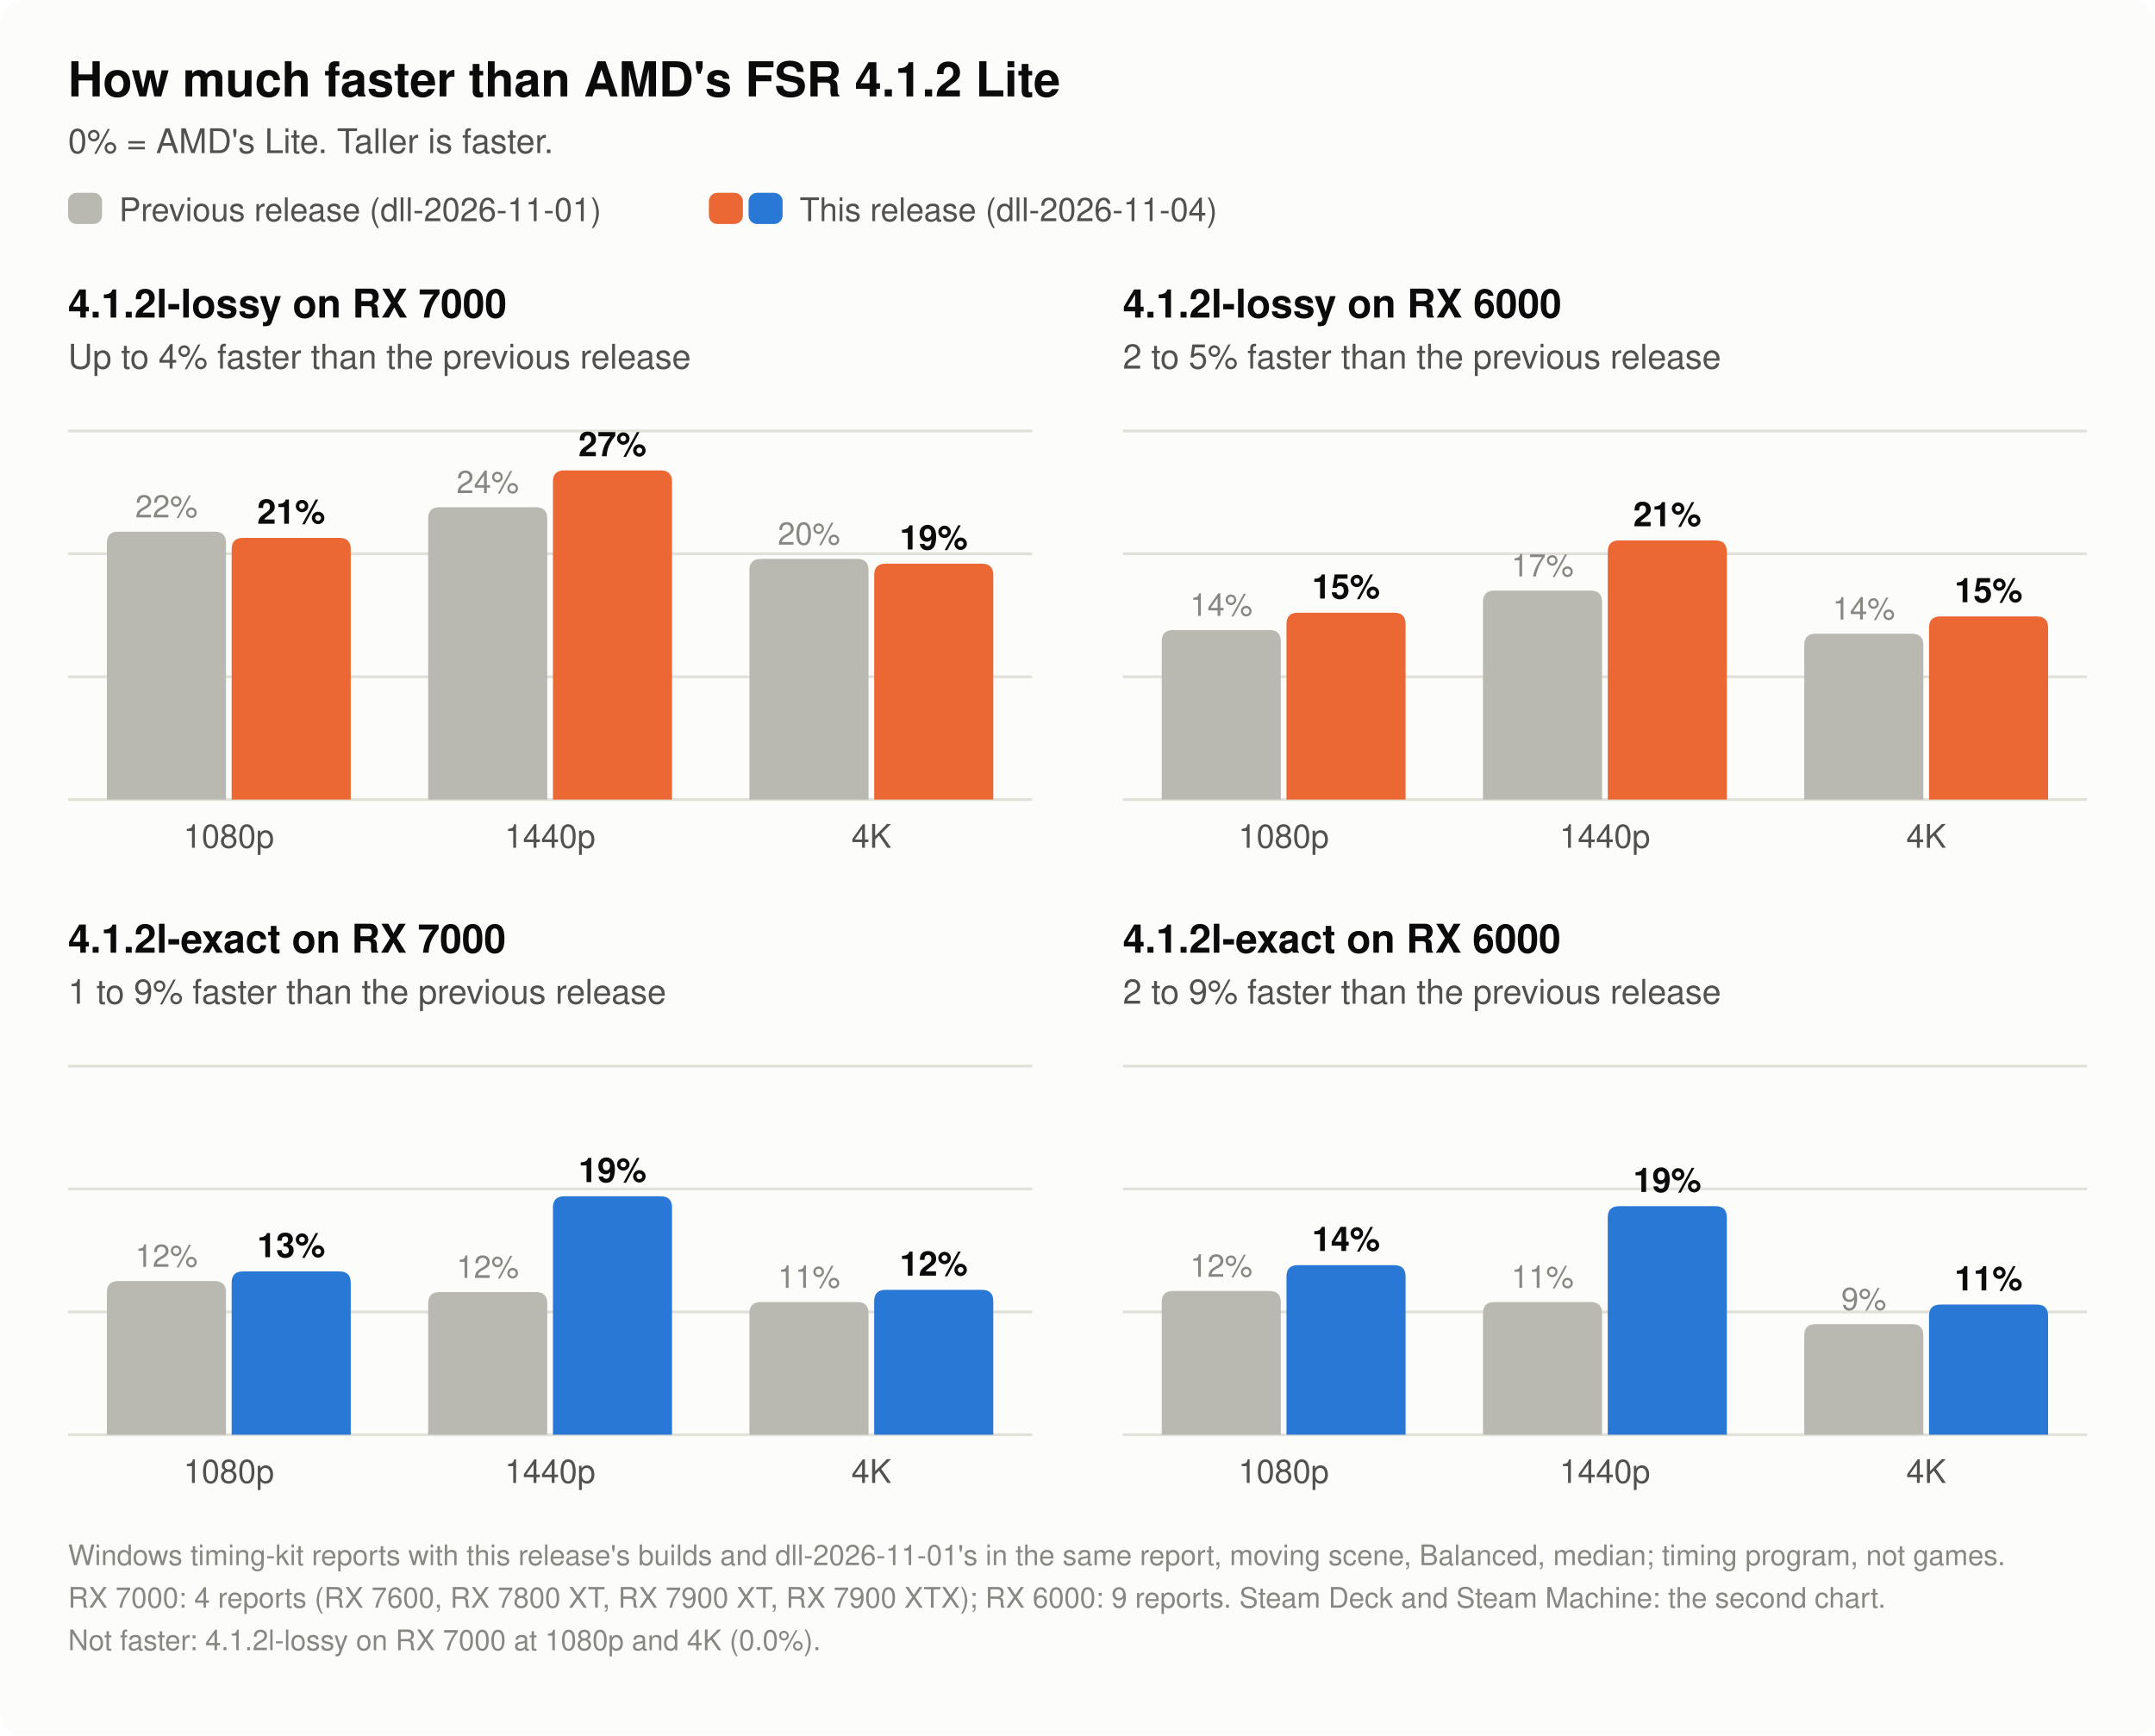
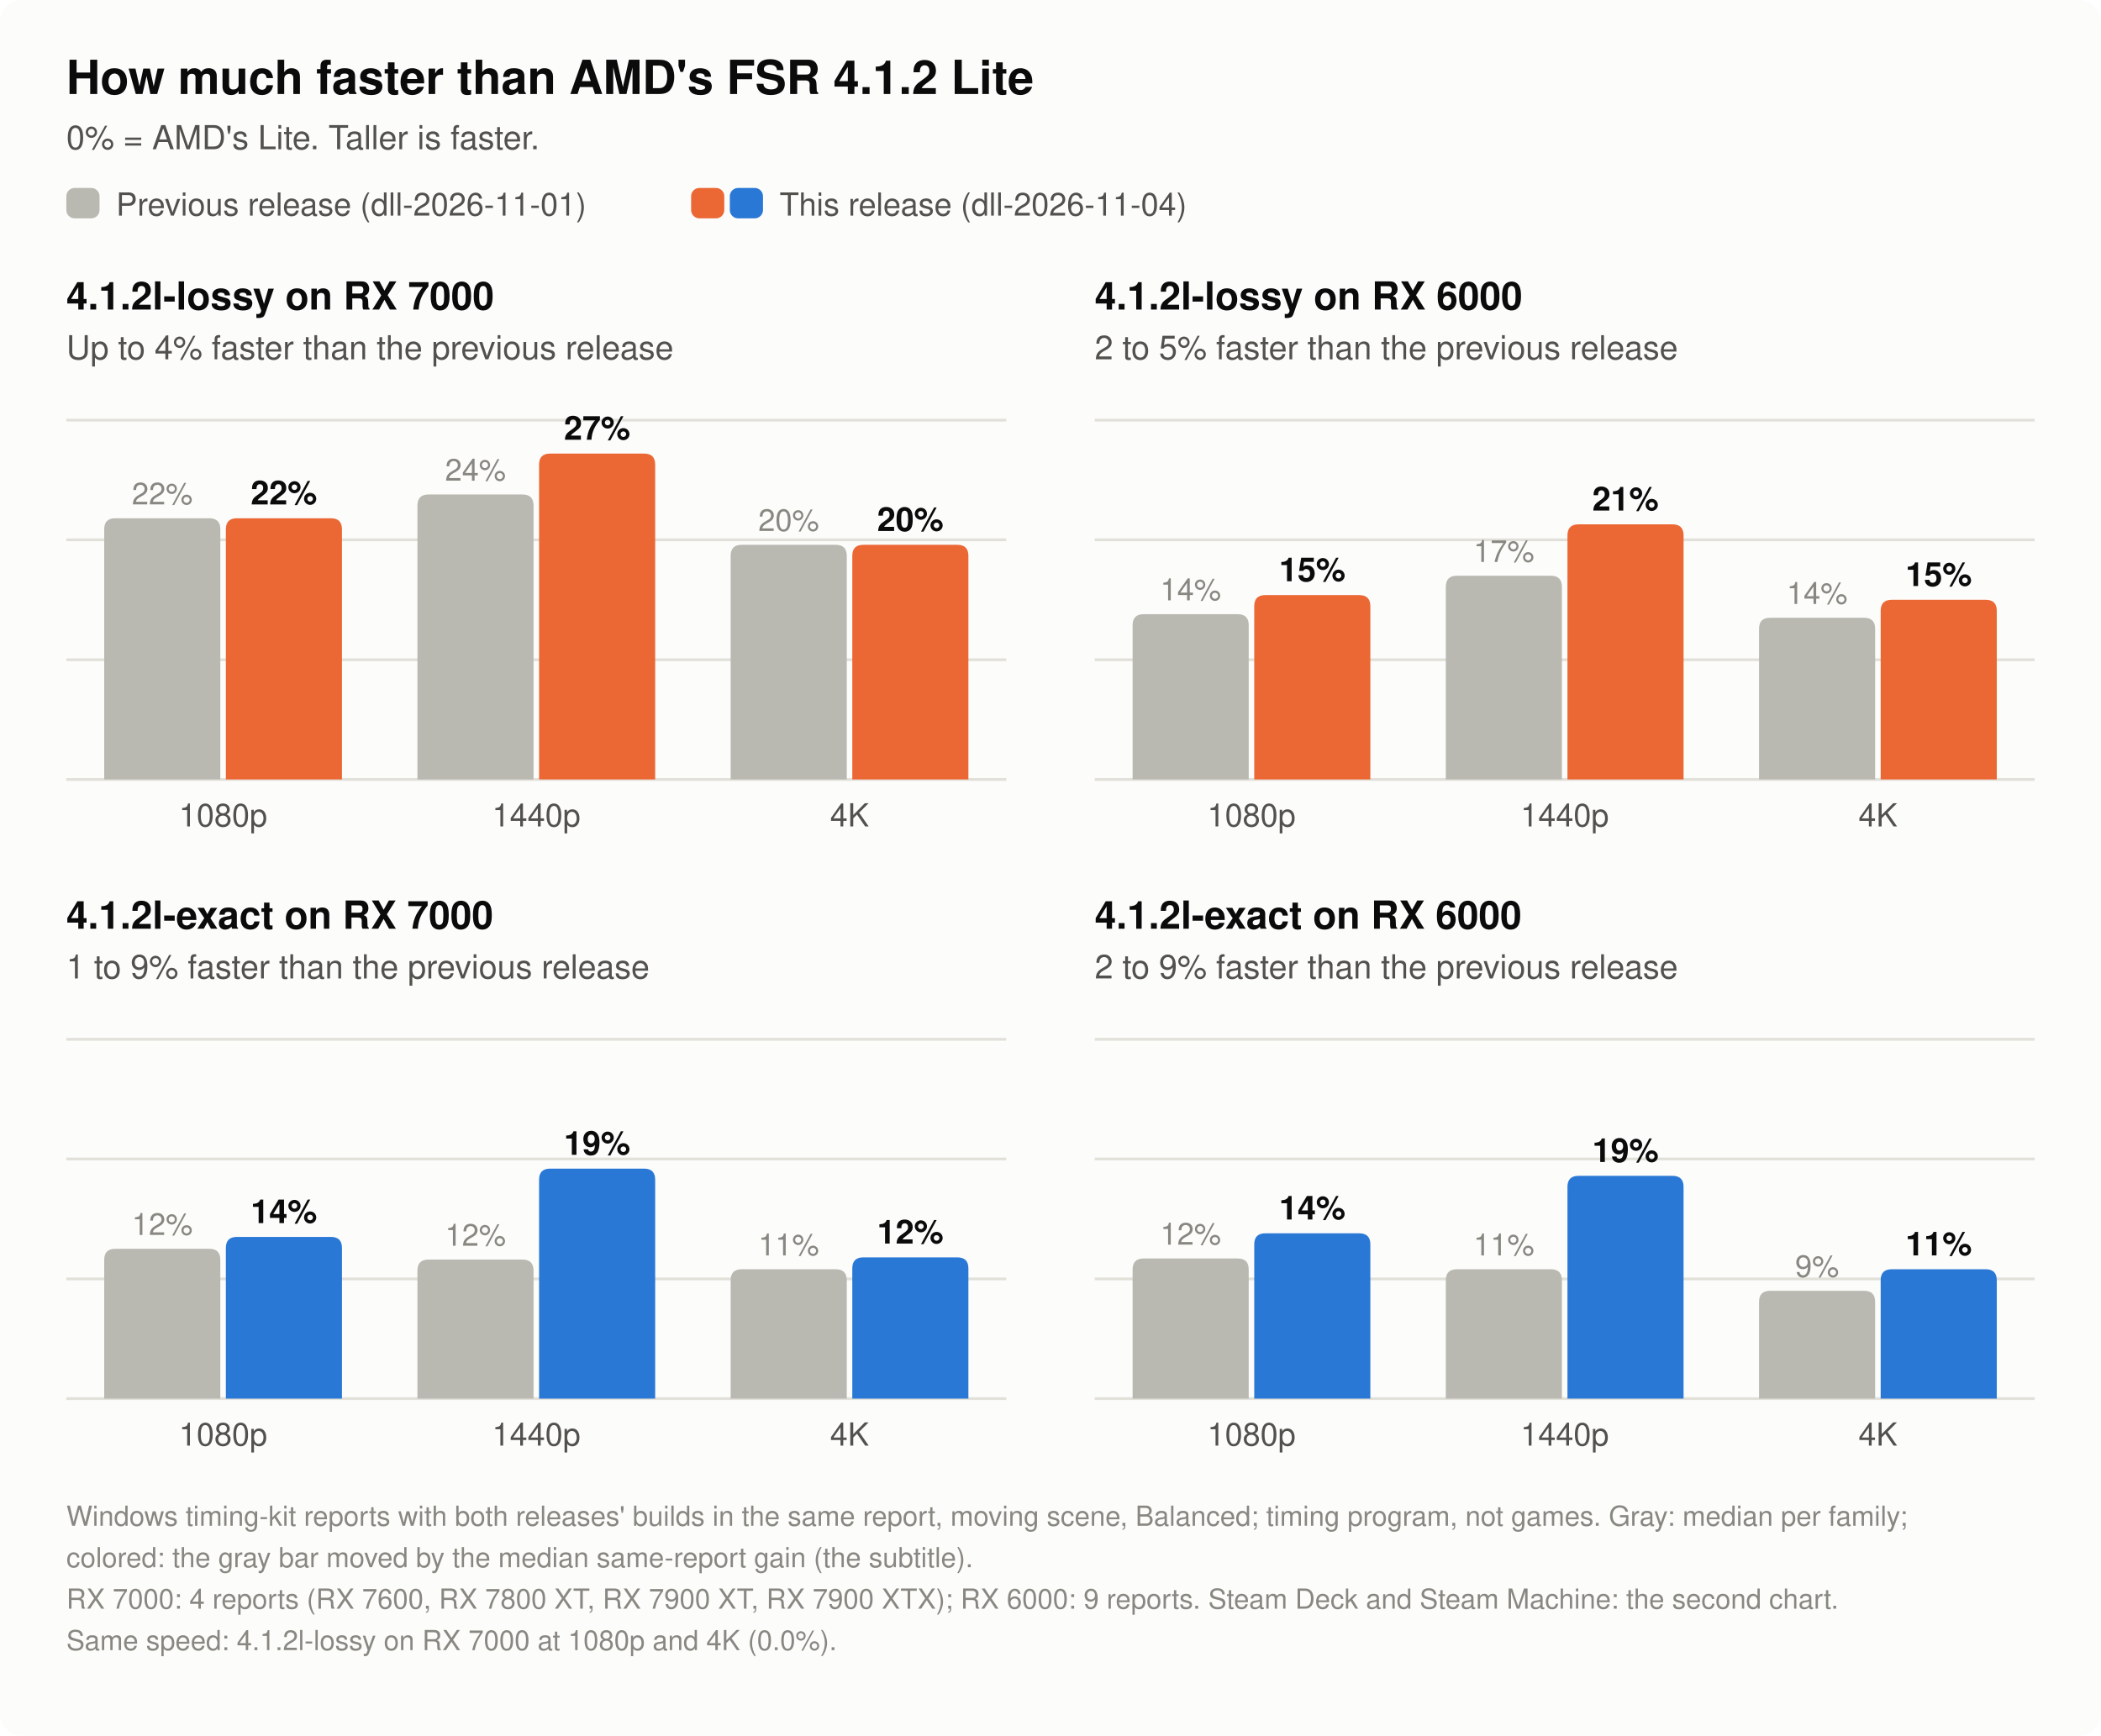
- <svg xmlns="http://www.w3.org/2000/svg" width="760" height="612" viewBox="0 0 760 612" role="img" aria-label="4.1.2l-lossy on RX 7000: faster than AMD's Lite at 1080p / 1440p / 4K, previous release 21.8 / 23.8 / 19.6%, this release 21.3 / 26.8 / 19.2%. 4.1.2l-lossy on RX 6000: faster than AMD's Lite at 1080p / 1440p / 4K, previous release 13.8 / 17.0 / 13.5%, this release 15.2 / 21.1 / 14.9%. 4.1.2l-exact on RX 7000: faster than AMD's Lite at 1080p / 1440p / 4K, previous release 12.5 / 11.6 / 10.8%, this release 13.3 / 19.4 / 11.8%. 4.1.2l-exact on RX 6000: faster than AMD's Lite at 1080p / 1440p / 4K, previous release 11.7 / 10.8 / 9.0%, this release 13.8 / 18.6 / 10.6%.">
-   <rect width="760" height="612" rx="8" fill="#fcfcfb" />
+ <svg xmlns="http://www.w3.org/2000/svg" width="760" height="628" viewBox="0 0 760 628" role="img" aria-label="4.1.2l-lossy on RX 7000: faster than AMD's Lite at 1080p / 1440p / 4K, previous release 21.8 / 23.8 / 19.6%, this release 21.8 / 27.2 / 19.6%. 4.1.2l-lossy on RX 6000: faster than AMD's Lite at 1080p / 1440p / 4K, previous release 13.8 / 17.0 / 13.5%, this release 15.4 / 21.3 / 15.0%. 4.1.2l-exact on RX 7000: faster than AMD's Lite at 1080p / 1440p / 4K, previous release 12.5 / 11.6 / 10.8%, this release 13.5 / 19.2 / 11.8%. 4.1.2l-exact on RX 6000: faster than AMD's Lite at 1080p / 1440p / 4K, previous release 11.7 / 10.8 / 9.0%, this release 13.8 / 18.6 / 10.8%.">
+   <rect width="760" height="628" rx="8" fill="#fcfcfb" />
  <text x="24.0" y="34.0" font-family="-apple-system, 'Segoe UI', Helvetica, Arial, sans-serif" font-size="17" font-weight="600" text-anchor="start" fill="#0b0b0b">How much faster than AMD's FSR 4.1.2 Lite</text>
  <text x="24.0" y="54.0" font-family="-apple-system, 'Segoe UI', Helvetica, Arial, sans-serif" font-size="12" text-anchor="start" fill="#52514e">0% = AMD's Lite. Taller is faster.</text>
  <rect x="24" y="68" width="12" height="11" rx="3" fill="#b9b8b1" />
  <text x="42.0" y="78.0" font-family="-apple-system, 'Segoe UI', Helvetica, Arial, sans-serif" font-size="11.5" text-anchor="start" fill="#52514e">Previous release (dll-2026-11-01)</text>
  <rect x="250" y="68" width="12" height="11" rx="3" fill="#eb6834" />
  <rect x="264" y="68" width="12" height="11" rx="3" fill="#2a78d6" />
  <text x="282.0" y="78.0" font-family="-apple-system, 'Segoe UI', Helvetica, Arial, sans-serif" font-size="11.5" text-anchor="start" fill="#52514e">This release (dll-2026-11-04)</text>
  <text x="24.0" y="112.0" font-family="-apple-system, 'Segoe UI', Helvetica, Arial, sans-serif" font-size="14" font-weight="600" text-anchor="start" fill="#0b0b0b">4.1.2l-lossy on RX 7000</text>
  <text x="24.0" y="130.0" font-family="-apple-system, 'Segoe UI', Helvetica, Arial, sans-serif" font-size="12" text-anchor="start" fill="#52514e">Up to 4% faster than the previous release</text>
  <line x1="24" y1="282.0" x2="364" y2="282.0" stroke="#e1e0d9" stroke-width="1" />
  <line x1="24" y1="238.7" x2="364" y2="238.7" stroke="#e1e0d9" stroke-width="1" />
  <line x1="24" y1="195.3" x2="364" y2="195.3" stroke="#e1e0d9" stroke-width="1" />
  <line x1="24" y1="152.0" x2="364" y2="152.0" stroke="#e1e0d9" stroke-width="1" />
  <path d="M37.7,282 V191.5 Q37.7,187.5 41.7,187.5 H75.7 Q79.7,187.5 79.7,191.5 V282 Z" fill="#b9b8b1" />
  <text x="58.7" y="182.5" font-family="-apple-system, 'Segoe UI', Helvetica, Arial, sans-serif" font-size="11" text-anchor="middle" fill="#898781">22%</text>
-   <path d="M81.7,282 V193.7 Q81.7,189.7 85.7,189.7 H119.7 Q123.7,189.7 123.7,193.7 V282 Z" fill="#eb6834" />
-   <text x="102.7" y="184.7" font-family="-apple-system, 'Segoe UI', Helvetica, Arial, sans-serif" font-size="12" font-weight="600" text-anchor="middle" fill="#0b0b0b">21%</text>
+   <path d="M81.7,282 V191.5 Q81.7,187.5 85.7,187.5 H119.7 Q123.7,187.5 123.7,191.5 V282 Z" fill="#eb6834" />
+   <text x="102.7" y="182.5" font-family="-apple-system, 'Segoe UI', Helvetica, Arial, sans-serif" font-size="12" font-weight="600" text-anchor="middle" fill="#0b0b0b">22%</text>
  <text x="80.7" y="299.0" font-family="-apple-system, 'Segoe UI', Helvetica, Arial, sans-serif" font-size="11.5" text-anchor="middle" fill="#52514e">1080p</text>
  <path d="M151.0,282 V182.9 Q151.0,178.9 155.0,178.9 H189.0 Q193.0,178.9 193.0,182.9 V282 Z" fill="#b9b8b1" />
  <text x="172.0" y="173.9" font-family="-apple-system, 'Segoe UI', Helvetica, Arial, sans-serif" font-size="11" text-anchor="middle" fill="#898781">24%</text>
-   <path d="M195.0,282 V169.9 Q195.0,165.9 199.0,165.9 H233.0 Q237.0,165.9 237.0,169.9 V282 Z" fill="#eb6834" />
-   <text x="216.0" y="160.9" font-family="-apple-system, 'Segoe UI', Helvetica, Arial, sans-serif" font-size="12" font-weight="600" text-anchor="middle" fill="#0b0b0b">27%</text>
+   <path d="M195.0,282 V168.1 Q195.0,164.1 199.0,164.1 H233.0 Q237.0,164.1 237.0,168.1 V282 Z" fill="#eb6834" />
+   <text x="216.0" y="159.1" font-family="-apple-system, 'Segoe UI', Helvetica, Arial, sans-serif" font-size="12" font-weight="600" text-anchor="middle" fill="#0b0b0b">27%</text>
  <text x="194.0" y="299.0" font-family="-apple-system, 'Segoe UI', Helvetica, Arial, sans-serif" font-size="11.5" text-anchor="middle" fill="#52514e">1440p</text>
  <path d="M264.3,282 V201.1 Q264.3,197.1 268.3,197.1 H302.3 Q306.3,197.1 306.3,201.1 V282 Z" fill="#b9b8b1" />
  <text x="285.3" y="192.1" font-family="-apple-system, 'Segoe UI', Helvetica, Arial, sans-serif" font-size="11" text-anchor="middle" fill="#898781">20%</text>
-   <path d="M308.3,282 V202.8 Q308.3,198.8 312.3,198.8 H346.3 Q350.3,198.8 350.3,202.8 V282 Z" fill="#eb6834" />
-   <text x="329.3" y="193.8" font-family="-apple-system, 'Segoe UI', Helvetica, Arial, sans-serif" font-size="12" font-weight="600" text-anchor="middle" fill="#0b0b0b">19%</text>
+   <path d="M308.3,282 V201.1 Q308.3,197.1 312.3,197.1 H346.3 Q350.3,197.1 350.3,201.1 V282 Z" fill="#eb6834" />
+   <text x="329.3" y="192.1" font-family="-apple-system, 'Segoe UI', Helvetica, Arial, sans-serif" font-size="12" font-weight="600" text-anchor="middle" fill="#0b0b0b">20%</text>
  <text x="307.3" y="299.0" font-family="-apple-system, 'Segoe UI', Helvetica, Arial, sans-serif" font-size="11.5" text-anchor="middle" fill="#52514e">4K</text>
  <text x="396.0" y="112.0" font-family="-apple-system, 'Segoe UI', Helvetica, Arial, sans-serif" font-size="14" font-weight="600" text-anchor="start" fill="#0b0b0b">4.1.2l-lossy on RX 6000</text>
  <text x="396.0" y="130.0" font-family="-apple-system, 'Segoe UI', Helvetica, Arial, sans-serif" font-size="12" text-anchor="start" fill="#52514e">2 to 5% faster than the previous release</text>
  <line x1="396" y1="282.0" x2="736" y2="282.0" stroke="#e1e0d9" stroke-width="1" />
  <line x1="396" y1="238.7" x2="736" y2="238.7" stroke="#e1e0d9" stroke-width="1" />
  <line x1="396" y1="195.3" x2="736" y2="195.3" stroke="#e1e0d9" stroke-width="1" />
  <line x1="396" y1="152.0" x2="736" y2="152.0" stroke="#e1e0d9" stroke-width="1" />
  <path d="M409.7,282 V226.2 Q409.7,222.2 413.7,222.2 H447.7 Q451.7,222.2 451.7,226.2 V282 Z" fill="#b9b8b1" />
  <text x="430.7" y="217.2" font-family="-apple-system, 'Segoe UI', Helvetica, Arial, sans-serif" font-size="11" text-anchor="middle" fill="#898781">14%</text>
-   <path d="M453.7,282 V220.1 Q453.7,216.1 457.7,216.1 H491.7 Q495.7,216.1 495.7,220.1 V282 Z" fill="#eb6834" />
-   <text x="474.7" y="211.1" font-family="-apple-system, 'Segoe UI', Helvetica, Arial, sans-serif" font-size="12" font-weight="600" text-anchor="middle" fill="#0b0b0b">15%</text>
+   <path d="M453.7,282 V219.3 Q453.7,215.3 457.7,215.3 H491.7 Q495.7,215.3 495.7,219.3 V282 Z" fill="#eb6834" />
+   <text x="474.7" y="210.3" font-family="-apple-system, 'Segoe UI', Helvetica, Arial, sans-serif" font-size="12" font-weight="600" text-anchor="middle" fill="#0b0b0b">15%</text>
  <text x="452.7" y="299.0" font-family="-apple-system, 'Segoe UI', Helvetica, Arial, sans-serif" font-size="11.5" text-anchor="middle" fill="#52514e">1080p</text>
  <path d="M523.0,282 V212.3 Q523.0,208.3 527.0,208.3 H561.0 Q565.0,208.3 565.0,212.3 V282 Z" fill="#b9b8b1" />
  <text x="544.0" y="203.3" font-family="-apple-system, 'Segoe UI', Helvetica, Arial, sans-serif" font-size="11" text-anchor="middle" fill="#898781">17%</text>
-   <path d="M567.0,282 V194.6 Q567.0,190.6 571.0,190.6 H605.0 Q609.0,190.6 609.0,194.6 V282 Z" fill="#eb6834" />
-   <text x="588.0" y="185.6" font-family="-apple-system, 'Segoe UI', Helvetica, Arial, sans-serif" font-size="12" font-weight="600" text-anchor="middle" fill="#0b0b0b">21%</text>
+   <path d="M567.0,282 V193.7 Q567.0,189.7 571.0,189.7 H605.0 Q609.0,189.7 609.0,193.7 V282 Z" fill="#eb6834" />
+   <text x="588.0" y="184.7" font-family="-apple-system, 'Segoe UI', Helvetica, Arial, sans-serif" font-size="12" font-weight="600" text-anchor="middle" fill="#0b0b0b">21%</text>
  <text x="566.0" y="299.0" font-family="-apple-system, 'Segoe UI', Helvetica, Arial, sans-serif" font-size="11.5" text-anchor="middle" fill="#52514e">1440p</text>
  <path d="M636.3,282 V227.5 Q636.3,223.5 640.3,223.5 H674.3 Q678.3,223.5 678.3,227.5 V282 Z" fill="#b9b8b1" />
  <text x="657.3" y="218.5" font-family="-apple-system, 'Segoe UI', Helvetica, Arial, sans-serif" font-size="11" text-anchor="middle" fill="#898781">14%</text>
-   <path d="M680.3,282 V221.4 Q680.3,217.4 684.3,217.4 H718.3 Q722.3,217.4 722.3,221.4 V282 Z" fill="#eb6834" />
-   <text x="701.3" y="212.4" font-family="-apple-system, 'Segoe UI', Helvetica, Arial, sans-serif" font-size="12" font-weight="600" text-anchor="middle" fill="#0b0b0b">15%</text>
+   <path d="M680.3,282 V221.0 Q680.3,217.0 684.3,217.0 H718.3 Q722.3,217.0 722.3,221.0 V282 Z" fill="#eb6834" />
+   <text x="701.3" y="212.0" font-family="-apple-system, 'Segoe UI', Helvetica, Arial, sans-serif" font-size="12" font-weight="600" text-anchor="middle" fill="#0b0b0b">15%</text>
  <text x="679.3" y="299.0" font-family="-apple-system, 'Segoe UI', Helvetica, Arial, sans-serif" font-size="11.5" text-anchor="middle" fill="#52514e">4K</text>
  <text x="24.0" y="336.0" font-family="-apple-system, 'Segoe UI', Helvetica, Arial, sans-serif" font-size="14" font-weight="600" text-anchor="start" fill="#0b0b0b">4.1.2l-exact on RX 7000</text>
  <text x="24.0" y="354.0" font-family="-apple-system, 'Segoe UI', Helvetica, Arial, sans-serif" font-size="12" text-anchor="start" fill="#52514e">1 to 9% faster than the previous release</text>
  <line x1="24" y1="506.0" x2="364" y2="506.0" stroke="#e1e0d9" stroke-width="1" />
  <line x1="24" y1="462.7" x2="364" y2="462.7" stroke="#e1e0d9" stroke-width="1" />
  <line x1="24" y1="419.3" x2="364" y2="419.3" stroke="#e1e0d9" stroke-width="1" />
  <line x1="24" y1="376.0" x2="364" y2="376.0" stroke="#e1e0d9" stroke-width="1" />
  <path d="M37.7,506 V455.8 Q37.7,451.8 41.7,451.8 H75.7 Q79.7,451.8 79.7,455.8 V506 Z" fill="#b9b8b1" />
  <text x="58.7" y="446.8" font-family="-apple-system, 'Segoe UI', Helvetica, Arial, sans-serif" font-size="11" text-anchor="middle" fill="#898781">12%</text>
-   <path d="M81.7,506 V452.4 Q81.7,448.4 85.7,448.4 H119.7 Q123.7,448.4 123.7,452.4 V506 Z" fill="#2a78d6" />
-   <text x="102.7" y="443.4" font-family="-apple-system, 'Segoe UI', Helvetica, Arial, sans-serif" font-size="12" font-weight="600" text-anchor="middle" fill="#0b0b0b">13%</text>
+   <path d="M81.7,506 V451.5 Q81.7,447.5 85.7,447.5 H119.7 Q123.7,447.5 123.7,451.5 V506 Z" fill="#2a78d6" />
+   <text x="102.7" y="442.5" font-family="-apple-system, 'Segoe UI', Helvetica, Arial, sans-serif" font-size="12" font-weight="600" text-anchor="middle" fill="#0b0b0b">14%</text>
  <text x="80.7" y="523.0" font-family="-apple-system, 'Segoe UI', Helvetica, Arial, sans-serif" font-size="11.5" text-anchor="middle" fill="#52514e">1080p</text>
  <path d="M151.0,506 V459.7 Q151.0,455.7 155.0,455.7 H189.0 Q193.0,455.7 193.0,459.7 V506 Z" fill="#b9b8b1" />
  <text x="172.0" y="450.7" font-family="-apple-system, 'Segoe UI', Helvetica, Arial, sans-serif" font-size="11" text-anchor="middle" fill="#898781">12%</text>
-   <path d="M195.0,506 V425.9 Q195.0,421.9 199.0,421.9 H233.0 Q237.0,421.9 237.0,425.9 V506 Z" fill="#2a78d6" />
-   <text x="216.0" y="416.9" font-family="-apple-system, 'Segoe UI', Helvetica, Arial, sans-serif" font-size="12" font-weight="600" text-anchor="middle" fill="#0b0b0b">19%</text>
+   <path d="M195.0,506 V426.8 Q195.0,422.8 199.0,422.8 H233.0 Q237.0,422.8 237.0,426.8 V506 Z" fill="#2a78d6" />
+   <text x="216.0" y="417.8" font-family="-apple-system, 'Segoe UI', Helvetica, Arial, sans-serif" font-size="12" font-weight="600" text-anchor="middle" fill="#0b0b0b">19%</text>
  <text x="194.0" y="523.0" font-family="-apple-system, 'Segoe UI', Helvetica, Arial, sans-serif" font-size="11.5" text-anchor="middle" fill="#52514e">1440p</text>
  <path d="M264.3,506 V463.2 Q264.3,459.2 268.3,459.2 H302.3 Q306.3,459.2 306.3,463.2 V506 Z" fill="#b9b8b1" />
  <text x="285.3" y="454.2" font-family="-apple-system, 'Segoe UI', Helvetica, Arial, sans-serif" font-size="11" text-anchor="middle" fill="#898781">11%</text>
  <path d="M308.3,506 V458.9 Q308.3,454.9 312.3,454.9 H346.3 Q350.3,454.9 350.3,458.9 V506 Z" fill="#2a78d6" />
  <text x="329.3" y="449.9" font-family="-apple-system, 'Segoe UI', Helvetica, Arial, sans-serif" font-size="12" font-weight="600" text-anchor="middle" fill="#0b0b0b">12%</text>
  <text x="307.3" y="523.0" font-family="-apple-system, 'Segoe UI', Helvetica, Arial, sans-serif" font-size="11.5" text-anchor="middle" fill="#52514e">4K</text>
  <text x="396.0" y="336.0" font-family="-apple-system, 'Segoe UI', Helvetica, Arial, sans-serif" font-size="14" font-weight="600" text-anchor="start" fill="#0b0b0b">4.1.2l-exact on RX 6000</text>
  <text x="396.0" y="354.0" font-family="-apple-system, 'Segoe UI', Helvetica, Arial, sans-serif" font-size="12" text-anchor="start" fill="#52514e">2 to 9% faster than the previous release</text>
  <line x1="396" y1="506.0" x2="736" y2="506.0" stroke="#e1e0d9" stroke-width="1" />
  <line x1="396" y1="462.7" x2="736" y2="462.7" stroke="#e1e0d9" stroke-width="1" />
  <line x1="396" y1="419.3" x2="736" y2="419.3" stroke="#e1e0d9" stroke-width="1" />
  <line x1="396" y1="376.0" x2="736" y2="376.0" stroke="#e1e0d9" stroke-width="1" />
  <path d="M409.7,506 V459.3 Q409.7,455.3 413.7,455.3 H447.7 Q451.7,455.3 451.7,459.3 V506 Z" fill="#b9b8b1" />
  <text x="430.7" y="450.3" font-family="-apple-system, 'Segoe UI', Helvetica, Arial, sans-serif" font-size="11" text-anchor="middle" fill="#898781">12%</text>
  <path d="M453.7,506 V450.2 Q453.7,446.2 457.7,446.2 H491.7 Q495.7,446.2 495.7,450.2 V506 Z" fill="#2a78d6" />
  <text x="474.7" y="441.2" font-family="-apple-system, 'Segoe UI', Helvetica, Arial, sans-serif" font-size="12" font-weight="600" text-anchor="middle" fill="#0b0b0b">14%</text>
  <text x="452.7" y="523.0" font-family="-apple-system, 'Segoe UI', Helvetica, Arial, sans-serif" font-size="11.5" text-anchor="middle" fill="#52514e">1080p</text>
  <path d="M523.0,506 V463.2 Q523.0,459.2 527.0,459.2 H561.0 Q565.0,459.2 565.0,463.2 V506 Z" fill="#b9b8b1" />
  <text x="544.0" y="454.2" font-family="-apple-system, 'Segoe UI', Helvetica, Arial, sans-serif" font-size="11" text-anchor="middle" fill="#898781">11%</text>
  <path d="M567.0,506 V429.4 Q567.0,425.4 571.0,425.4 H605.0 Q609.0,425.4 609.0,429.4 V506 Z" fill="#2a78d6" />
  <text x="588.0" y="420.4" font-family="-apple-system, 'Segoe UI', Helvetica, Arial, sans-serif" font-size="12" font-weight="600" text-anchor="middle" fill="#0b0b0b">19%</text>
  <text x="566.0" y="523.0" font-family="-apple-system, 'Segoe UI', Helvetica, Arial, sans-serif" font-size="11.5" text-anchor="middle" fill="#52514e">1440p</text>
  <path d="M636.3,506 V471.0 Q636.3,467.0 640.3,467.0 H674.3 Q678.3,467.0 678.3,471.0 V506 Z" fill="#b9b8b1" />
  <text x="657.3" y="462.0" font-family="-apple-system, 'Segoe UI', Helvetica, Arial, sans-serif" font-size="11" text-anchor="middle" fill="#898781">9%</text>
-   <path d="M680.3,506 V464.1 Q680.3,460.1 684.3,460.1 H718.3 Q722.3,460.1 722.3,464.1 V506 Z" fill="#2a78d6" />
-   <text x="701.3" y="455.1" font-family="-apple-system, 'Segoe UI', Helvetica, Arial, sans-serif" font-size="12" font-weight="600" text-anchor="middle" fill="#0b0b0b">11%</text>
+   <path d="M680.3,506 V463.2 Q680.3,459.2 684.3,459.2 H718.3 Q722.3,459.2 722.3,463.2 V506 Z" fill="#2a78d6" />
+   <text x="701.3" y="454.2" font-family="-apple-system, 'Segoe UI', Helvetica, Arial, sans-serif" font-size="12" font-weight="600" text-anchor="middle" fill="#0b0b0b">11%</text>
  <text x="679.3" y="523.0" font-family="-apple-system, 'Segoe UI', Helvetica, Arial, sans-serif" font-size="11.5" text-anchor="middle" fill="#52514e">4K</text>
-   <text x="24.0" y="552.0" font-family="-apple-system, 'Segoe UI', Helvetica, Arial, sans-serif" font-size="10" text-anchor="start" fill="#898781">Windows timing-kit reports with this release's builds and dll-2026-11-01's in the same report, moving scene, Balanced, median; timing program, not games.</text>
-   <text x="24.0" y="567.0" font-family="-apple-system, 'Segoe UI', Helvetica, Arial, sans-serif" font-size="10" text-anchor="start" fill="#898781">RX 7000: 4 reports (RX 7600, RX 7800 XT, RX 7900 XT, RX 7900 XTX); RX 6000: 9 reports. Steam Deck and Steam Machine: the second chart.</text>
-   <text x="24.0" y="582.0" font-family="-apple-system, 'Segoe UI', Helvetica, Arial, sans-serif" font-size="10" text-anchor="start" fill="#898781">Not faster: 4.1.2l-lossy on RX 7000 at 1080p and 4K (0.0%).</text>
+   <text x="24.0" y="552.0" font-family="-apple-system, 'Segoe UI', Helvetica, Arial, sans-serif" font-size="10" text-anchor="start" fill="#898781">Windows timing-kit reports with both releases' builds in the same report, moving scene, Balanced; timing program, not games. Gray: median per family;</text>
+   <text x="24.0" y="567.0" font-family="-apple-system, 'Segoe UI', Helvetica, Arial, sans-serif" font-size="10" text-anchor="start" fill="#898781">colored: the gray bar moved by the median same-report gain (the subtitle).</text>
+   <text x="24.0" y="582.0" font-family="-apple-system, 'Segoe UI', Helvetica, Arial, sans-serif" font-size="10" text-anchor="start" fill="#898781">RX 7000: 4 reports (RX 7600, RX 7800 XT, RX 7900 XT, RX 7900 XTX); RX 6000: 9 reports. Steam Deck and Steam Machine: the second chart.</text>
+   <text x="24.0" y="597.0" font-family="-apple-system, 'Segoe UI', Helvetica, Arial, sans-serif" font-size="10" text-anchor="start" fill="#898781">Same speed: 4.1.2l-lossy on RX 7000 at 1080p and 4K (0.0%).</text>
</svg>
